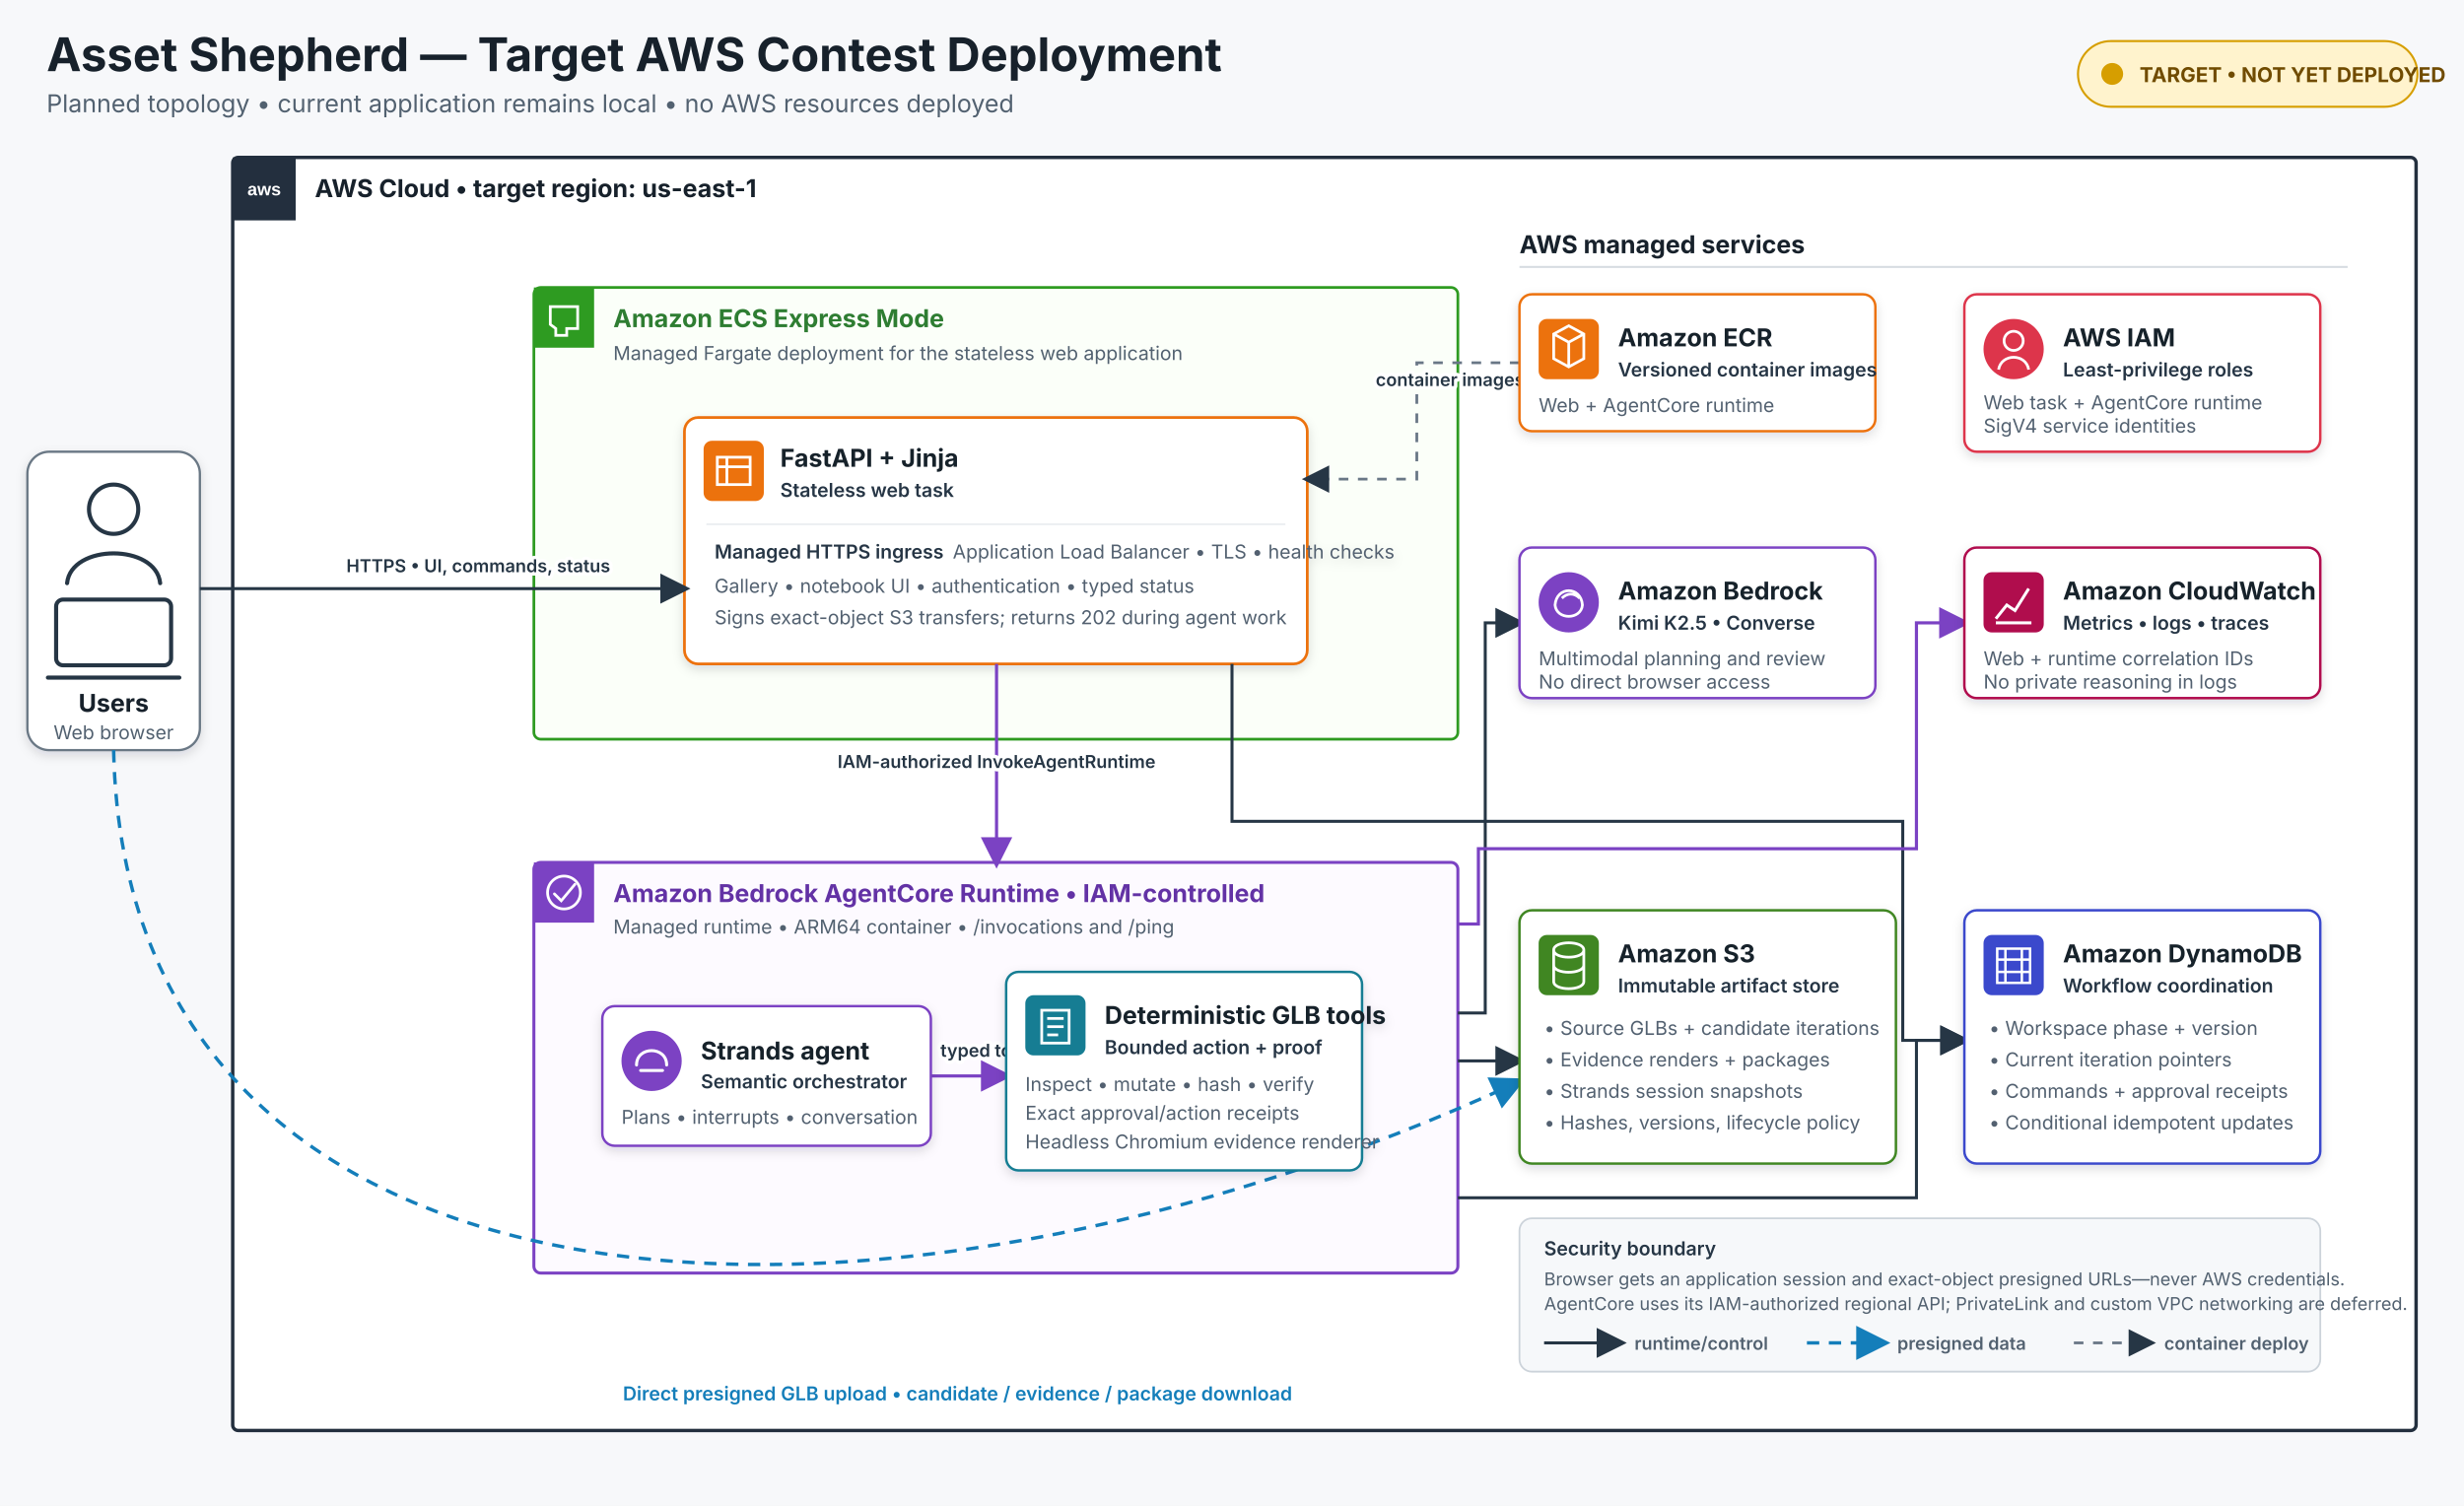
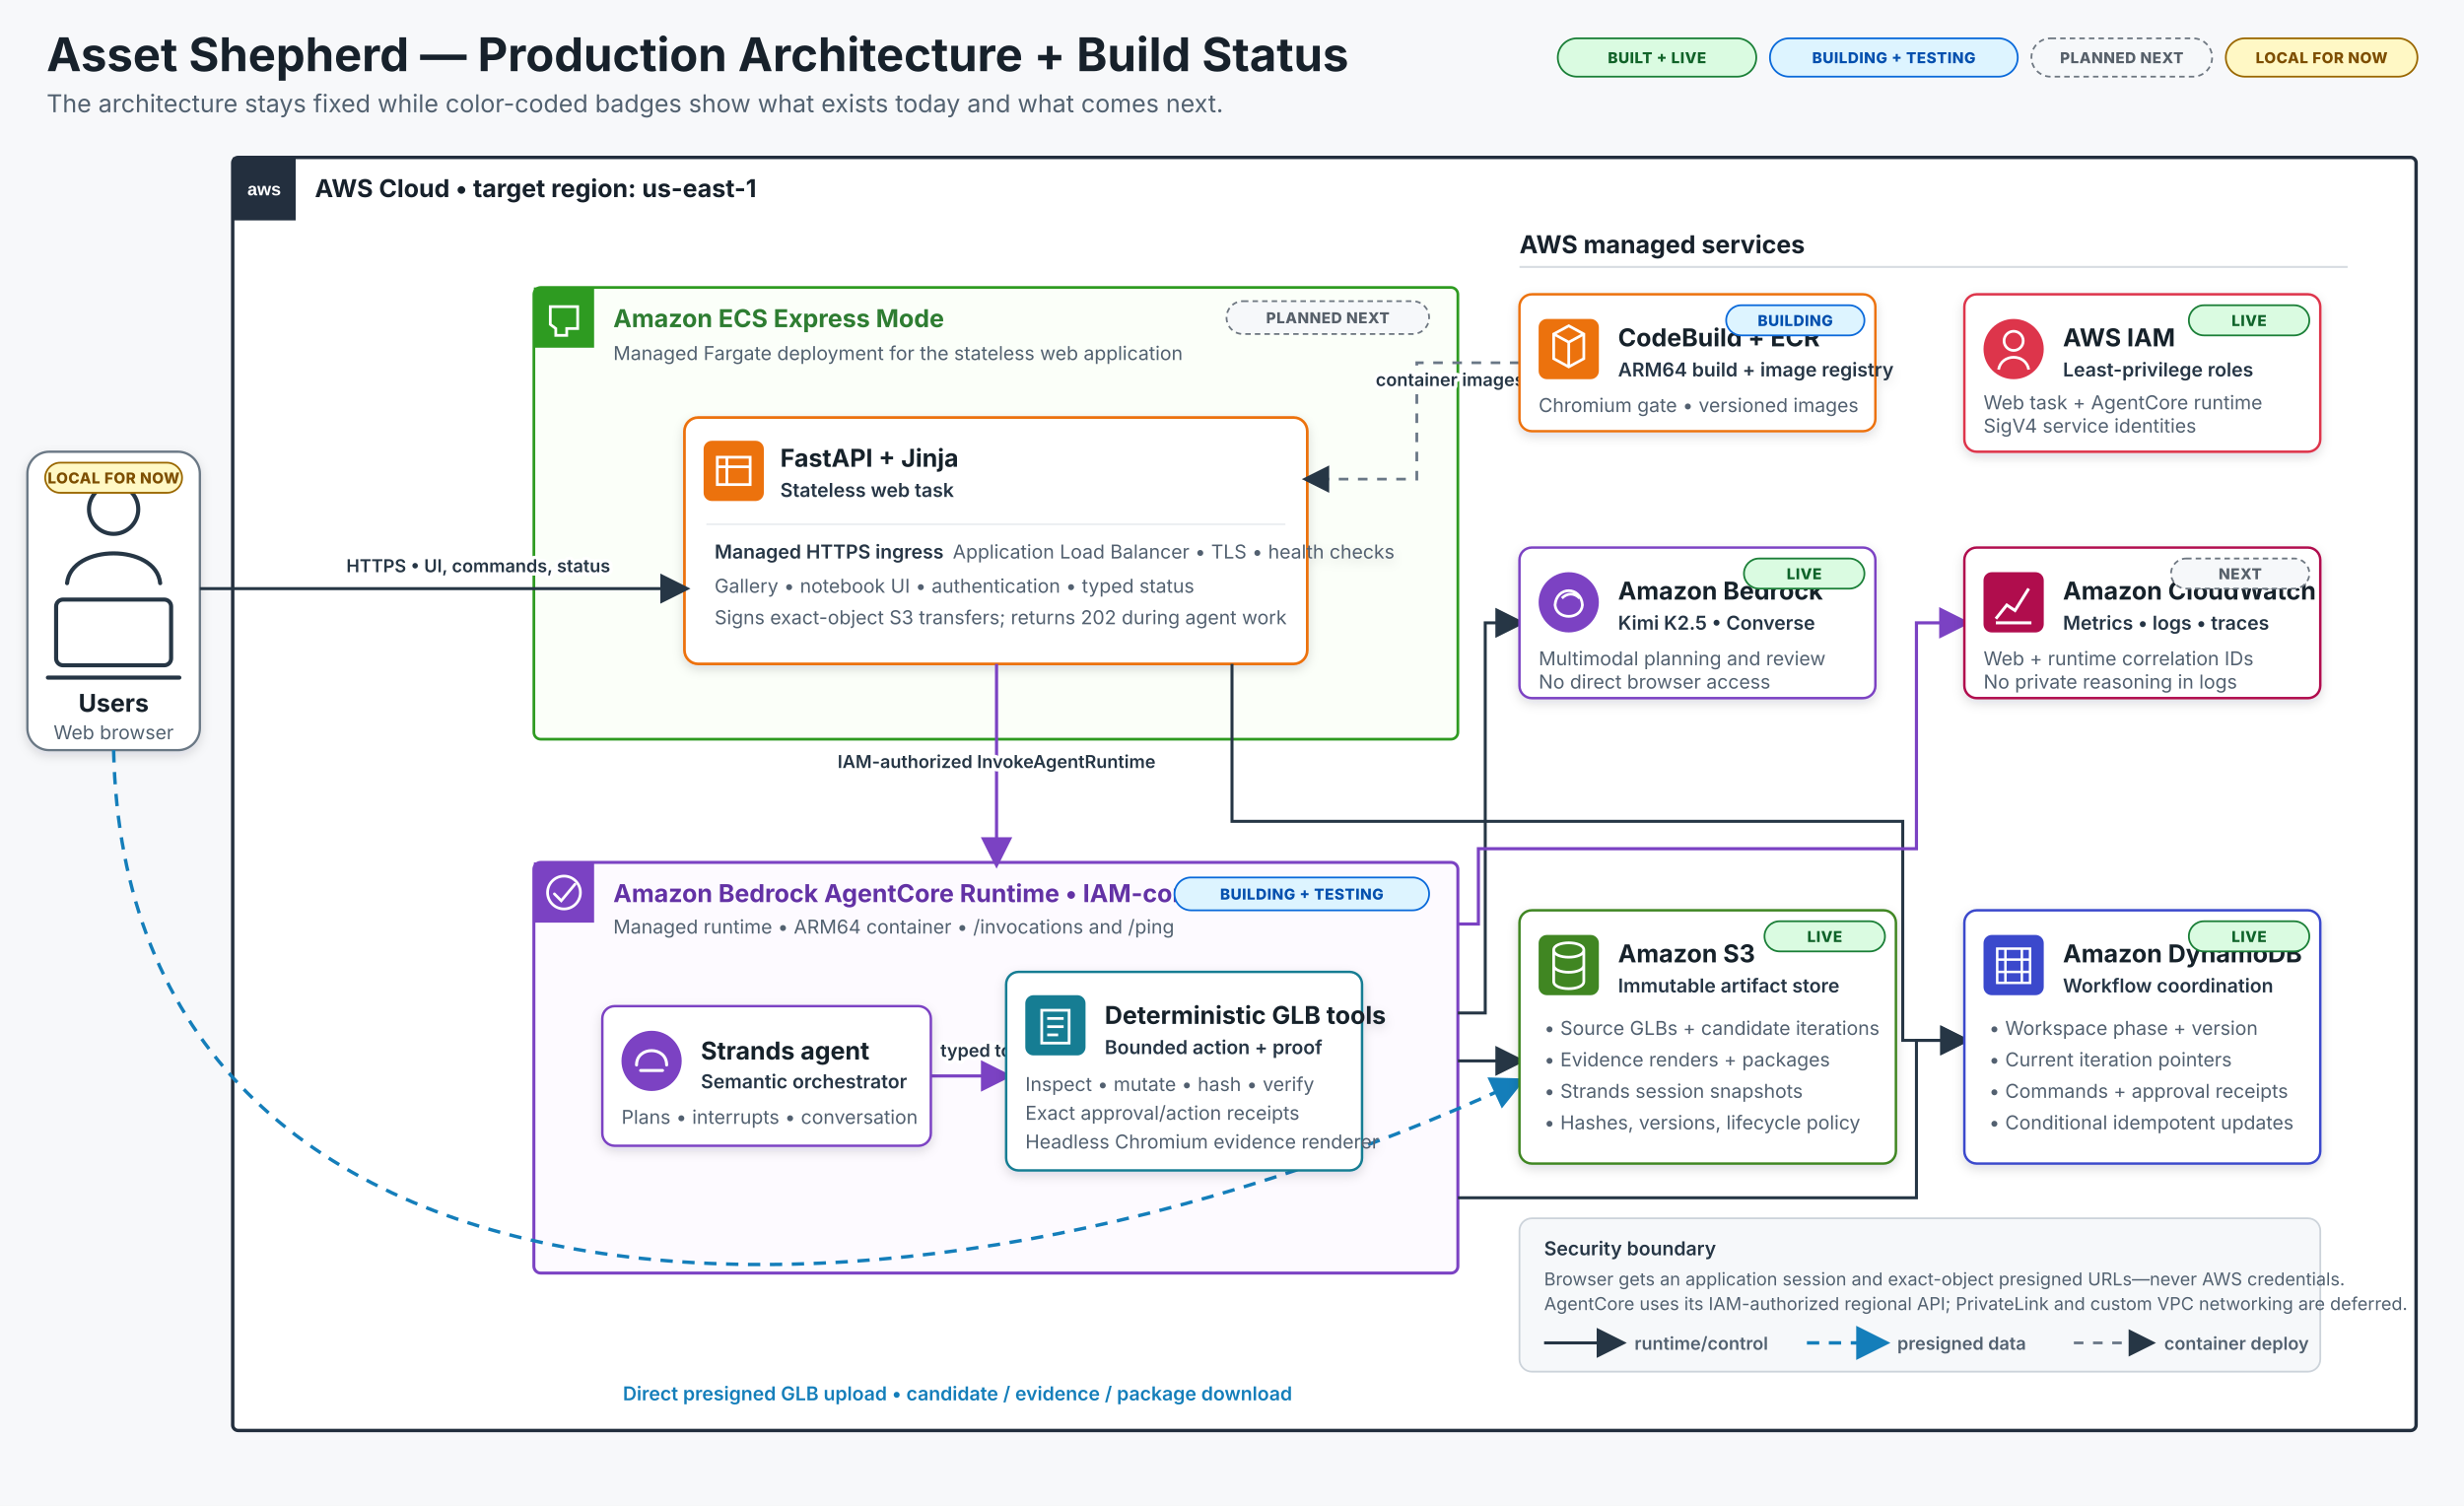
<svg xmlns="http://www.w3.org/2000/svg" width="1800" height="1100" viewBox="0 0 1800 1100" role="img" aria-labelledby="title description">
  <defs>
    <filter id="shadow" x="-20%" y="-20%" width="140%" height="140%">
      <feDropShadow dx="0" dy="3" stdDeviation="4" flood-color="#17212b" flood-opacity="0.14" />
    </filter>
    <marker id="arrow" markerWidth="10" markerHeight="10" refX="8" refY="5" orient="auto" markerUnits="strokeWidth">
      <path d="M0,0 L10,5 L0,10 z" fill="#263645" />
    </marker>
    <marker id="arrowBlue" markerWidth="10" markerHeight="10" refX="8" refY="5" orient="auto" markerUnits="strokeWidth">
      <path d="M0,0 L10,5 L0,10 z" fill="#147eba" />
    </marker>
    <marker id="arrowPurple" markerWidth="10" markerHeight="10" refX="8" refY="5" orient="auto" markerUnits="strokeWidth">
      <path d="M0,0 L10,5 L0,10 z" fill="#7b42c3" />
    </marker>
    <style>
      .title { font: 700 34px Inter, "Segoe UI", Arial, sans-serif; fill: #17212b; }
      .subtitle { font: 400 18px Inter, "Segoe UI", Arial, sans-serif; fill: #526170; }
      .cloud-label { font: 700 18px Inter, "Segoe UI", Arial, sans-serif; fill: #17212b; }
      .boundary-label { font: 700 18px Inter, "Segoe UI", Arial, sans-serif; }
      .service-title { font: 700 18px Inter, "Segoe UI", Arial, sans-serif; fill: #17212b; }
      .service-copy { font: 400 14px Inter, "Segoe UI", Arial, sans-serif; fill: #526170; }
      .service-copy-strong { font: 600 14px Inter, "Segoe UI", Arial, sans-serif; fill: #263645; }
      .icon-letter { font: 800 17px Inter, "Segoe UI", Arial, sans-serif; fill: white; text-anchor: middle; dominant-baseline: middle; }
      .connector { fill: none; stroke: #263645; stroke-width: 2.2; marker-end: url(#arrow); }
      .connector-purple { fill: none; stroke: #7b42c3; stroke-width: 2.3; marker-end: url(#arrowPurple); }
      .connector-blue { fill: none; stroke: #147eba; stroke-width: 2.5; stroke-dasharray: 9 7; marker-end: url(#arrowBlue); }
      .deployment { fill: none; stroke: #697786; stroke-width: 2; stroke-dasharray: 7 7; marker-end: url(#arrow); }
      .connector-label { font: 600 13px Inter, "Segoe UI", Arial, sans-serif; fill: #263645; paint-order: stroke; stroke: white; stroke-width: 5; stroke-linejoin: round; }
      .connector-label-blue { font: 600 14px Inter, "Segoe UI", Arial, sans-serif; fill: #147eba; paint-order: stroke; stroke: white; stroke-width: 6; stroke-linejoin: round; }
      .small-note { font: 400 13px Inter, "Segoe UI", Arial, sans-serif; fill: #526170; }
      .legend { font: 600 13px Inter, "Segoe UI", Arial, sans-serif; fill: #526170; }
+       .status { font: 800 11px Inter, "Segoe UI", Arial, sans-serif; letter-spacing: 0.35px; text-anchor: middle; dominant-baseline: middle; }
+       .status-live { fill: #dafbe1; stroke: #1a7f37; stroke-width: 1.3; }
+       .status-live-text { fill: #116329; }
+       .status-building { fill: #ddf4ff; stroke: #0969da; stroke-width: 1.3; }
+       .status-building-text { fill: #0550ae; }
+       .status-planned { fill: #f6f8fa; stroke: #6e7781; stroke-width: 1.3; stroke-dasharray: 4 3; }
+       .status-planned-text { fill: #57606a; }
+       .status-local { fill: #fff8c5; stroke: #9a6700; stroke-width: 1.3; }
+       .status-local-text { fill: #7d4e00; }
    </style>
  </defs>
  <rect width="1800" height="1100" fill="#f7f8fa" />
-   <text class="title" x="34" y="52">Asset Shepherd — Target AWS Contest Deployment</text>
-   <text class="subtitle" x="34" y="82">Planned topology • current application remains local • no AWS resources deployed</text>
-   <g transform="translate(1518 30)">
-     <rect width="248" height="48" rx="24" fill="#fff3cd" stroke="#d69e00" stroke-width="1.5" />
-     <circle cx="25" cy="24" r="8" fill="#d69e00" />
-     <text x="45" y="30" font-family="Inter, Segoe UI, Arial" font-size="15" font-weight="700" fill="#704b00">TARGET • NOT YET DEPLOYED</text>
+   <text class="title" x="34" y="52">Asset Shepherd — Production Architecture + Build Status</text>
+   <text class="subtitle" x="34" y="82">The architecture stays fixed while color-coded badges show what exists today and what comes next.</text>
+   <g transform="translate(1138 28)">
+     <rect class="status-live" width="145" height="28" rx="14" />
+     <text class="status status-live-text" x="72.5" y="14">BUILT + LIVE</text>
+     <rect class="status-building" x="155" width="181" height="28" rx="14" />
+     <text class="status status-building-text" x="245.5" y="14">BUILDING + TESTING</text>
+     <rect class="status-planned" x="346" width="132" height="28" rx="14" />
+     <text class="status status-planned-text" x="412" y="14">PLANNED NEXT</text>
+     <rect class="status-local" x="488" width="140" height="28" rx="14" />
+     <text class="status status-local-text" x="558" y="14">LOCAL FOR NOW</text>
  </g>
  <rect x="170" y="115" width="1595" height="930" rx="4" fill="#ffffff" stroke="#232f3e" stroke-width="2.5" />
  <rect x="170" y="115" width="46" height="46" fill="#232f3e" />
  <text x="193" y="139" text-anchor="middle" dominant-baseline="middle" font-family="Arial" font-size="13" font-weight="700" fill="#ffffff">aws</text>
  <text class="cloud-label" x="230" y="144">AWS Cloud • target region: us-east-1</text>
  <g transform="translate(20 330)">
    <rect width="126" height="218" rx="16" fill="#ffffff" stroke="#6b7885" stroke-width="1.7" filter="url(#shadow)" />
    <circle cx="63" cy="42" r="18" fill="none" stroke="#263645" stroke-width="3" />
    <path d="M29 96 C32 67, 94 67, 97 96" fill="none" stroke="#263645" stroke-width="3" stroke-linecap="round" />
    <rect x="21" y="108" width="84" height="48" rx="5" fill="none" stroke="#263645" stroke-width="3" />
    <path d="M15 165 H111" stroke="#263645" stroke-width="3" stroke-linecap="round" />
    <text class="service-title" x="63" y="190" text-anchor="middle">Users</text>
    <text class="service-copy" x="63" y="210" text-anchor="middle">Web browser</text>
+     <rect class="status-local" x="13" y="8" width="100" height="22" rx="11" />
+     <text class="status status-local-text" x="63" y="19">LOCAL FOR NOW</text>
  </g>
  <rect x="390" y="210" width="675" height="330" rx="5" fill="#fbfff9" stroke="#2e9b21" stroke-width="2" />
  <rect x="390" y="210" width="44" height="44" fill="#2e9b21" />
  <path d="M402 237 V224 H422 V240 H414 V245 H406 V240 Z" fill="none" stroke="#ffffff" stroke-width="2" />
  <text class="boundary-label" x="448" y="239" fill="#2e7d32">Amazon ECS Express Mode</text>
  <text class="service-copy" x="448" y="263">Managed Fargate deployment for the stateless web application</text>
+   <rect class="status-planned" x="896" y="220" width="148" height="24" rx="12" />
+   <text class="status status-planned-text" x="970" y="232">PLANNED NEXT</text>
  <g transform="translate(500 305)" filter="url(#shadow)">
    <rect width="455" height="180" rx="10" fill="#ffffff" stroke="#ec7211" stroke-width="2" />
    <rect x="14" y="17" width="44" height="44" rx="6" fill="#ec7211" />
    <path d="M24 29 h24 v20 h-24z M24 36 h24 M31 29 v20" fill="none" stroke="#ffffff" stroke-width="2" />
    <text class="service-title" x="70" y="36">FastAPI + Jinja</text>
    <text class="service-copy-strong" x="70" y="58">Stateless web task</text>
    <path d="M16 78 H439" stroke="#e5e9ed" stroke-width="1" />
    <text class="service-copy-strong" x="22" y="103">Managed HTTPS ingress</text>
    <text class="service-copy" x="196" y="103">Application Load Balancer • TLS • health checks</text>
    <text class="service-copy" x="22" y="128">Gallery • notebook UI • authentication • typed status</text>
    <text class="service-copy" x="22" y="151">Signs exact-object S3 transfers; returns 202 during agent work</text>
  </g>
  <rect x="390" y="630" width="675" height="300" rx="5" fill="#fdfaff" stroke="#7b42c3" stroke-width="2.2" />
  <rect x="390" y="630" width="44" height="44" fill="#7b42c3" />
  <circle cx="412" cy="652" r="12" fill="none" stroke="#ffffff" stroke-width="2" />
  <path d="M405 653 l5 5 10-12" fill="none" stroke="#ffffff" stroke-width="2" stroke-linecap="round" />
  <text class="boundary-label" x="448" y="659" fill="#6332a5">Amazon Bedrock AgentCore Runtime • IAM-controlled</text>
  <text class="service-copy" x="448" y="682">Managed runtime • ARM64 container • /invocations and /ping</text>
+   <rect class="status-building" x="858" y="641" width="186" height="24" rx="12" />
+   <text class="status status-building-text" x="951" y="653">BUILDING + TESTING</text>
  <path class="connector" d="M146 430 H500" />
  <text class="connector-label" x="253" y="418">HTTPS • UI, commands, status</text>
  <path class="connector-purple" d="M728 485 V630" />
  <text class="connector-label" x="728" y="561" text-anchor="middle">IAM-authorized InvokeAgentRuntime</text>
  <path class="connector-purple" d="M680 786 H735" />
  <text class="connector-label" x="687" y="772">typed tools</text>
  <path class="connector" d="M1065 740 H1085 V455 H1110" />
  <path class="connector" d="M1065 775 H1110" />
  <path class="connector" d="M1065 875 H1400 V760 H1435" />
  <path class="connector" d="M900 485 V600 H1390 V760 H1435" />
  <path class="connector-purple" d="M1065 675 H1080 V620 H1400 V455 H1435" />
  <path class="deployment" d="M1110 265 H1035 V350 H955" />
  <text class="connector-label" x="1005" y="282">container images</text>
  <path class="connector-blue" d="M83 548 C92 978 635 1010 1110 790" />
  <text class="connector-label-blue" x="455" y="1023">Direct presigned GLB upload • candidate / evidence / package download</text>
  <g transform="translate(440 735)" filter="url(#shadow)">
    <rect width="240" height="102" rx="9" fill="#ffffff" stroke="#7b42c3" stroke-width="1.8" />
    <rect x="14" y="18" width="44" height="44" rx="22" fill="#7b42c3" />
    <path d="M25 43 C25 29 47 29 47 43 M28 47 H44" fill="none" stroke="#ffffff" stroke-width="2.2" stroke-linecap="round" />
    <text class="service-title" x="72" y="39">Strands agent</text>
    <text class="service-copy-strong" x="72" y="60">Semantic orchestrator</text>
    <text class="service-copy" x="14" y="86">Plans • interrupts • conversation</text>
  </g>
  <g transform="translate(735 710)" filter="url(#shadow)">
    <rect width="260" height="145" rx="9" fill="#ffffff" stroke="#167d93" stroke-width="1.8" />
    <rect x="14" y="17" width="44" height="44" rx="6" fill="#167d93" />
    <path d="M26 28 h20 v24 h-20z M30 34 h12 M30 40 h12 M30 46 h8" fill="none" stroke="#ffffff" stroke-width="2" />
    <text class="service-title" x="72" y="38">Deterministic GLB tools</text>
    <text class="service-copy-strong" x="72" y="60">Bounded action + proof</text>
    <text class="service-copy" x="14" y="87">Inspect • mutate • hash • verify</text>
    <text class="service-copy" x="14" y="108">Exact approval/action receipts</text>
    <text class="service-copy" x="14" y="129">Headless Chromium evidence renderer</text>
  </g>
  <text class="cloud-label" x="1110" y="185">AWS managed services</text>
  <path d="M1110 195 H1715" stroke="#d7dce1" stroke-width="1.5" />
  <g transform="translate(1110 215)" filter="url(#shadow)">
    <rect width="260" height="100" rx="9" fill="#ffffff" stroke="#ec7211" stroke-width="1.8" />
    <rect x="14" y="18" width="44" height="44" rx="6" fill="#ec7211" />
    <path d="M25 29 l11-6 11 6 v18 l-11 6-11-6z M25 29 l11 6 11-6 M36 35 v18" fill="none" stroke="#ffffff" stroke-width="2" />
-     <text class="service-title" x="72" y="38">Amazon ECR</text>
-     <text class="service-copy-strong" x="72" y="60">Versioned container images</text>
-     <text class="service-copy" x="14" y="86">Web + AgentCore runtime</text>
+     <text class="service-title" x="72" y="38">CodeBuild + ECR</text>
+     <text class="service-copy-strong" x="72" y="60">ARM64 build + image registry</text>
+     <text class="service-copy" x="14" y="86">Chromium gate • versioned images</text>
+     <rect class="status-building" x="151" y="8" width="101" height="22" rx="11" />
+     <text class="status status-building-text" x="201.5" y="19">BUILDING</text>
  </g>
  <g transform="translate(1435 215)" filter="url(#shadow)">
    <rect width="260" height="115" rx="9" fill="#ffffff" stroke="#dd344c" stroke-width="1.8" />
    <rect x="14" y="18" width="44" height="44" rx="22" fill="#dd344c" />
    <path d="M36 27 a7 7 0 1 1 0 14 a7 7 0 1 1 0-14 M25 55 c2-12 20-12 22 0" fill="none" stroke="#ffffff" stroke-width="2" />
    <text class="service-title" x="72" y="38">AWS IAM</text>
    <text class="service-copy-strong" x="72" y="60">Least-privilege roles</text>
    <text class="service-copy" x="14" y="84">Web task + AgentCore runtime</text>
    <text class="service-copy" x="14" y="101">SigV4 service identities</text>
+     <rect class="status-live" x="164" y="8" width="88" height="22" rx="11" />
+     <text class="status status-live-text" x="208" y="19">LIVE</text>
  </g>
  <g transform="translate(1110 400)" filter="url(#shadow)">
    <rect width="260" height="110" rx="9" fill="#ffffff" stroke="#7b42c3" stroke-width="1.8" />
    <rect x="14" y="18" width="44" height="44" rx="22" fill="#7b42c3" />
    <path d="M26 42 C27 28 45 28 46 42 C45 53 27 53 26 42 Z M31 37 C35 33 40 33 44 37" fill="none" stroke="#ffffff" stroke-width="2" />
    <text class="service-title" x="72" y="38">Amazon Bedrock</text>
    <text class="service-copy-strong" x="72" y="60">Kimi K2.5 • Converse</text>
    <text class="service-copy" x="14" y="86">Multimodal planning and review</text>
    <text class="service-copy" x="14" y="103">No direct browser access</text>
+     <rect class="status-live" x="164" y="8" width="88" height="22" rx="11" />
+     <text class="status status-live-text" x="208" y="19">LIVE</text>
  </g>
  <g transform="translate(1435 400)" filter="url(#shadow)">
    <rect width="260" height="110" rx="9" fill="#ffffff" stroke="#b0084d" stroke-width="1.8" />
    <rect x="14" y="18" width="44" height="44" rx="6" fill="#b0084d" />
    <path d="M23 52 l8-10 6 4 10-16 M23 55 h26" fill="none" stroke="#ffffff" stroke-width="2.2" />
    <text class="service-title" x="72" y="38">Amazon CloudWatch</text>
    <text class="service-copy-strong" x="72" y="60">Metrics • logs • traces</text>
    <text class="service-copy" x="14" y="86">Web + runtime correlation IDs</text>
    <text class="service-copy" x="14" y="103">No private reasoning in logs</text>
+     <rect class="status-planned" x="151" y="8" width="101" height="22" rx="11" />
+     <text class="status status-planned-text" x="201.5" y="19">NEXT</text>
  </g>
  <g transform="translate(1110 665)" filter="url(#shadow)">
    <rect width="275" height="185" rx="9" fill="#ffffff" stroke="#3f8624" stroke-width="1.8" />
    <rect x="14" y="18" width="44" height="44" rx="6" fill="#3f8624" />
    <path d="M25 29 c0-7 22-7 22 0 v23 c0 7-22 7-22 0z M25 29 c0 7 22 7 22 0 M25 40 c0 7 22 7 22 0" fill="none" stroke="#ffffff" stroke-width="2" />
    <text class="service-title" x="72" y="38">Amazon S3</text>
    <text class="service-copy-strong" x="72" y="60">Immutable artifact store</text>
    <text class="service-copy" x="18" y="91">• Source GLBs + candidate iterations</text>
    <text class="service-copy" x="18" y="114">• Evidence renders + packages</text>
    <text class="service-copy" x="18" y="137">• Strands session snapshots</text>
    <text class="service-copy" x="18" y="160">• Hashes, versions, lifecycle policy</text>
+     <rect class="status-live" x="179" y="8" width="88" height="22" rx="11" />
+     <text class="status status-live-text" x="223" y="19">LIVE</text>
  </g>
  <g transform="translate(1435 665)" filter="url(#shadow)">
    <rect width="260" height="185" rx="9" fill="#ffffff" stroke="#3b48cc" stroke-width="1.8" />
    <rect x="14" y="18" width="44" height="44" rx="6" fill="#3b48cc" />
    <path d="M24 28 h24 v25 h-24z M30 28 v25 M42 28 v25 M24 36 h24 M24 45 h24" fill="none" stroke="#ffffff" stroke-width="1.8" />
    <text class="service-title" x="72" y="38">Amazon DynamoDB</text>
    <text class="service-copy-strong" x="72" y="60">Workflow coordination</text>
    <text class="service-copy" x="18" y="91">• Workspace phase + version</text>
    <text class="service-copy" x="18" y="114">• Current iteration pointers</text>
    <text class="service-copy" x="18" y="137">• Commands + approval receipts</text>
    <text class="service-copy" x="18" y="160">• Conditional idempotent updates</text>
+     <rect class="status-live" x="164" y="8" width="88" height="22" rx="11" />
+     <text class="status status-live-text" x="208" y="19">LIVE</text>
  </g>
  <g transform="translate(1110 890)">
    <rect width="585" height="112" rx="9" fill="#f6f8fa" stroke="#ccd3da" stroke-width="1.3" />
    <text class="service-copy-strong" x="18" y="27">Security boundary</text>
    <text class="small-note" x="18" y="49">Browser gets an application session and exact-object presigned URLs—never AWS credentials.</text>
    <text class="small-note" x="18" y="67">AgentCore uses its IAM-authorized regional API; PrivateLink and custom VPC networking are deferred.</text>
    <line x1="18" y1="91" x2="74" y2="91" stroke="#263645" stroke-width="2.2" marker-end="url(#arrow)" />
    <text class="legend" x="84" y="96">runtime/control</text>
    <line x1="210" y1="91" x2="266" y2="91" stroke="#147eba" stroke-width="2.5" stroke-dasharray="9 7" marker-end="url(#arrowBlue)" />
    <text class="legend" x="276" y="96">presigned data</text>
    <line x1="405" y1="91" x2="461" y2="91" stroke="#697786" stroke-width="2" stroke-dasharray="7 7" marker-end="url(#arrow)" />
    <text class="legend" x="471" y="96">container deploy</text>
  </g>
</svg>
